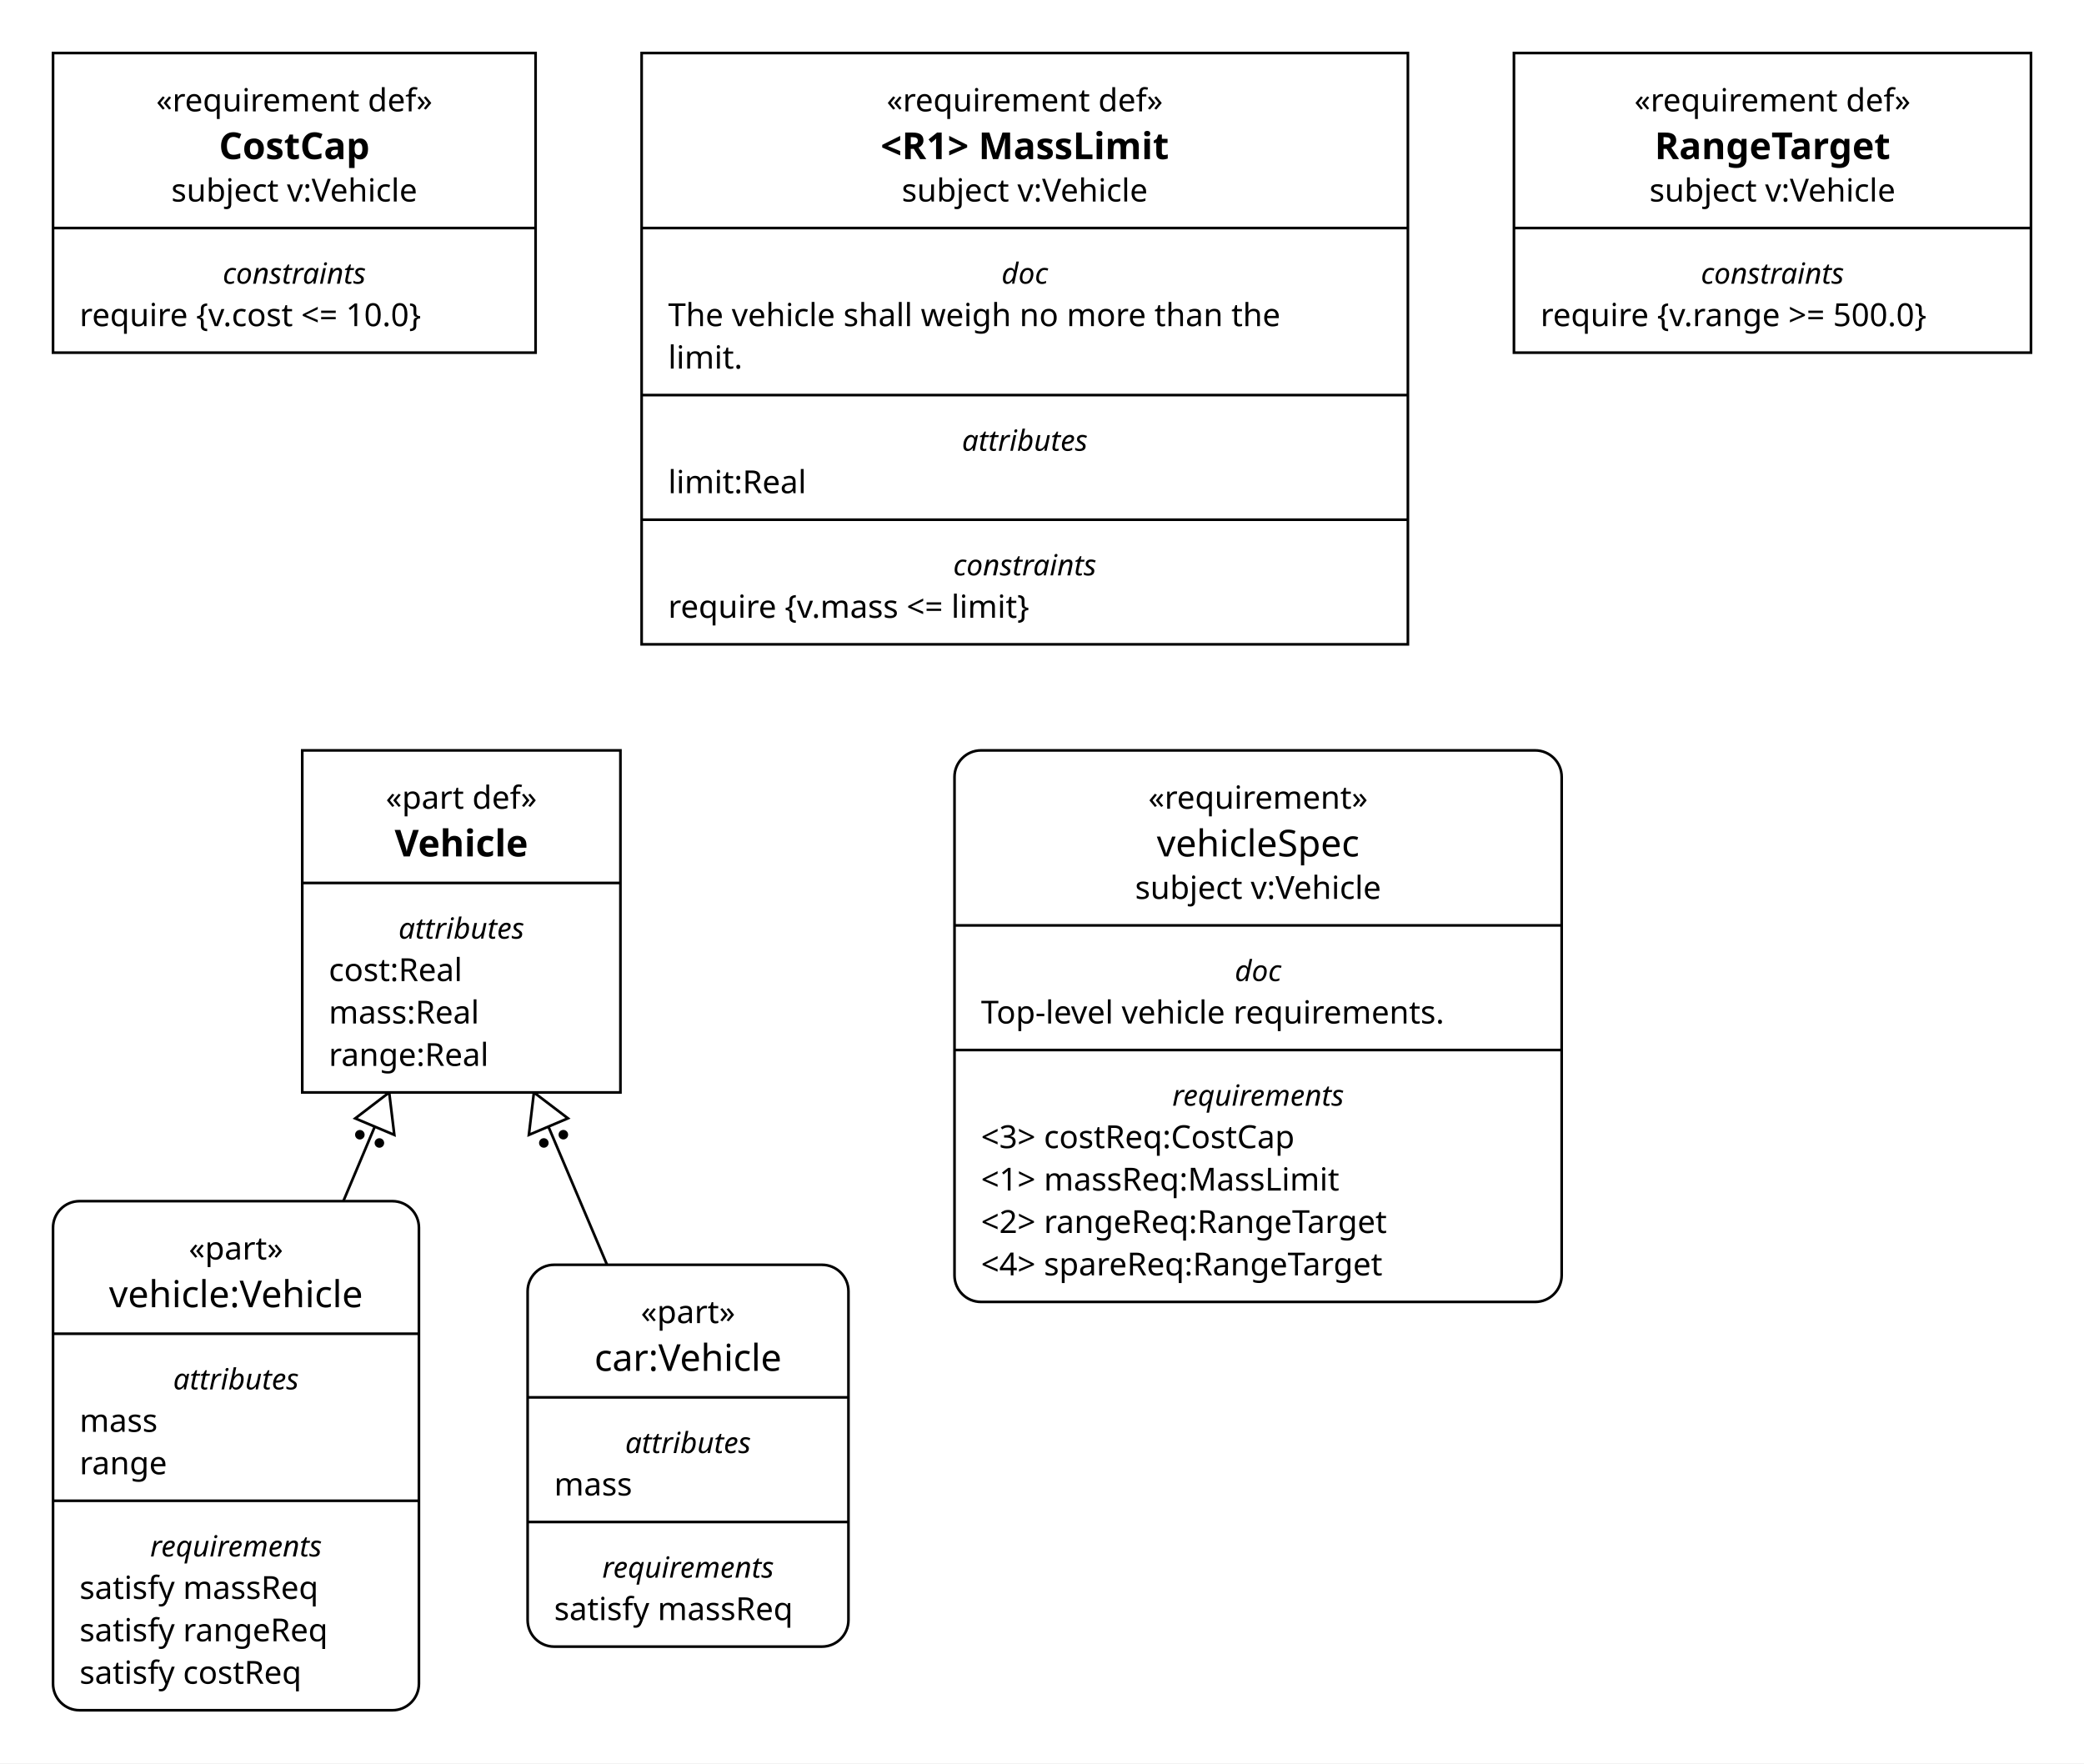
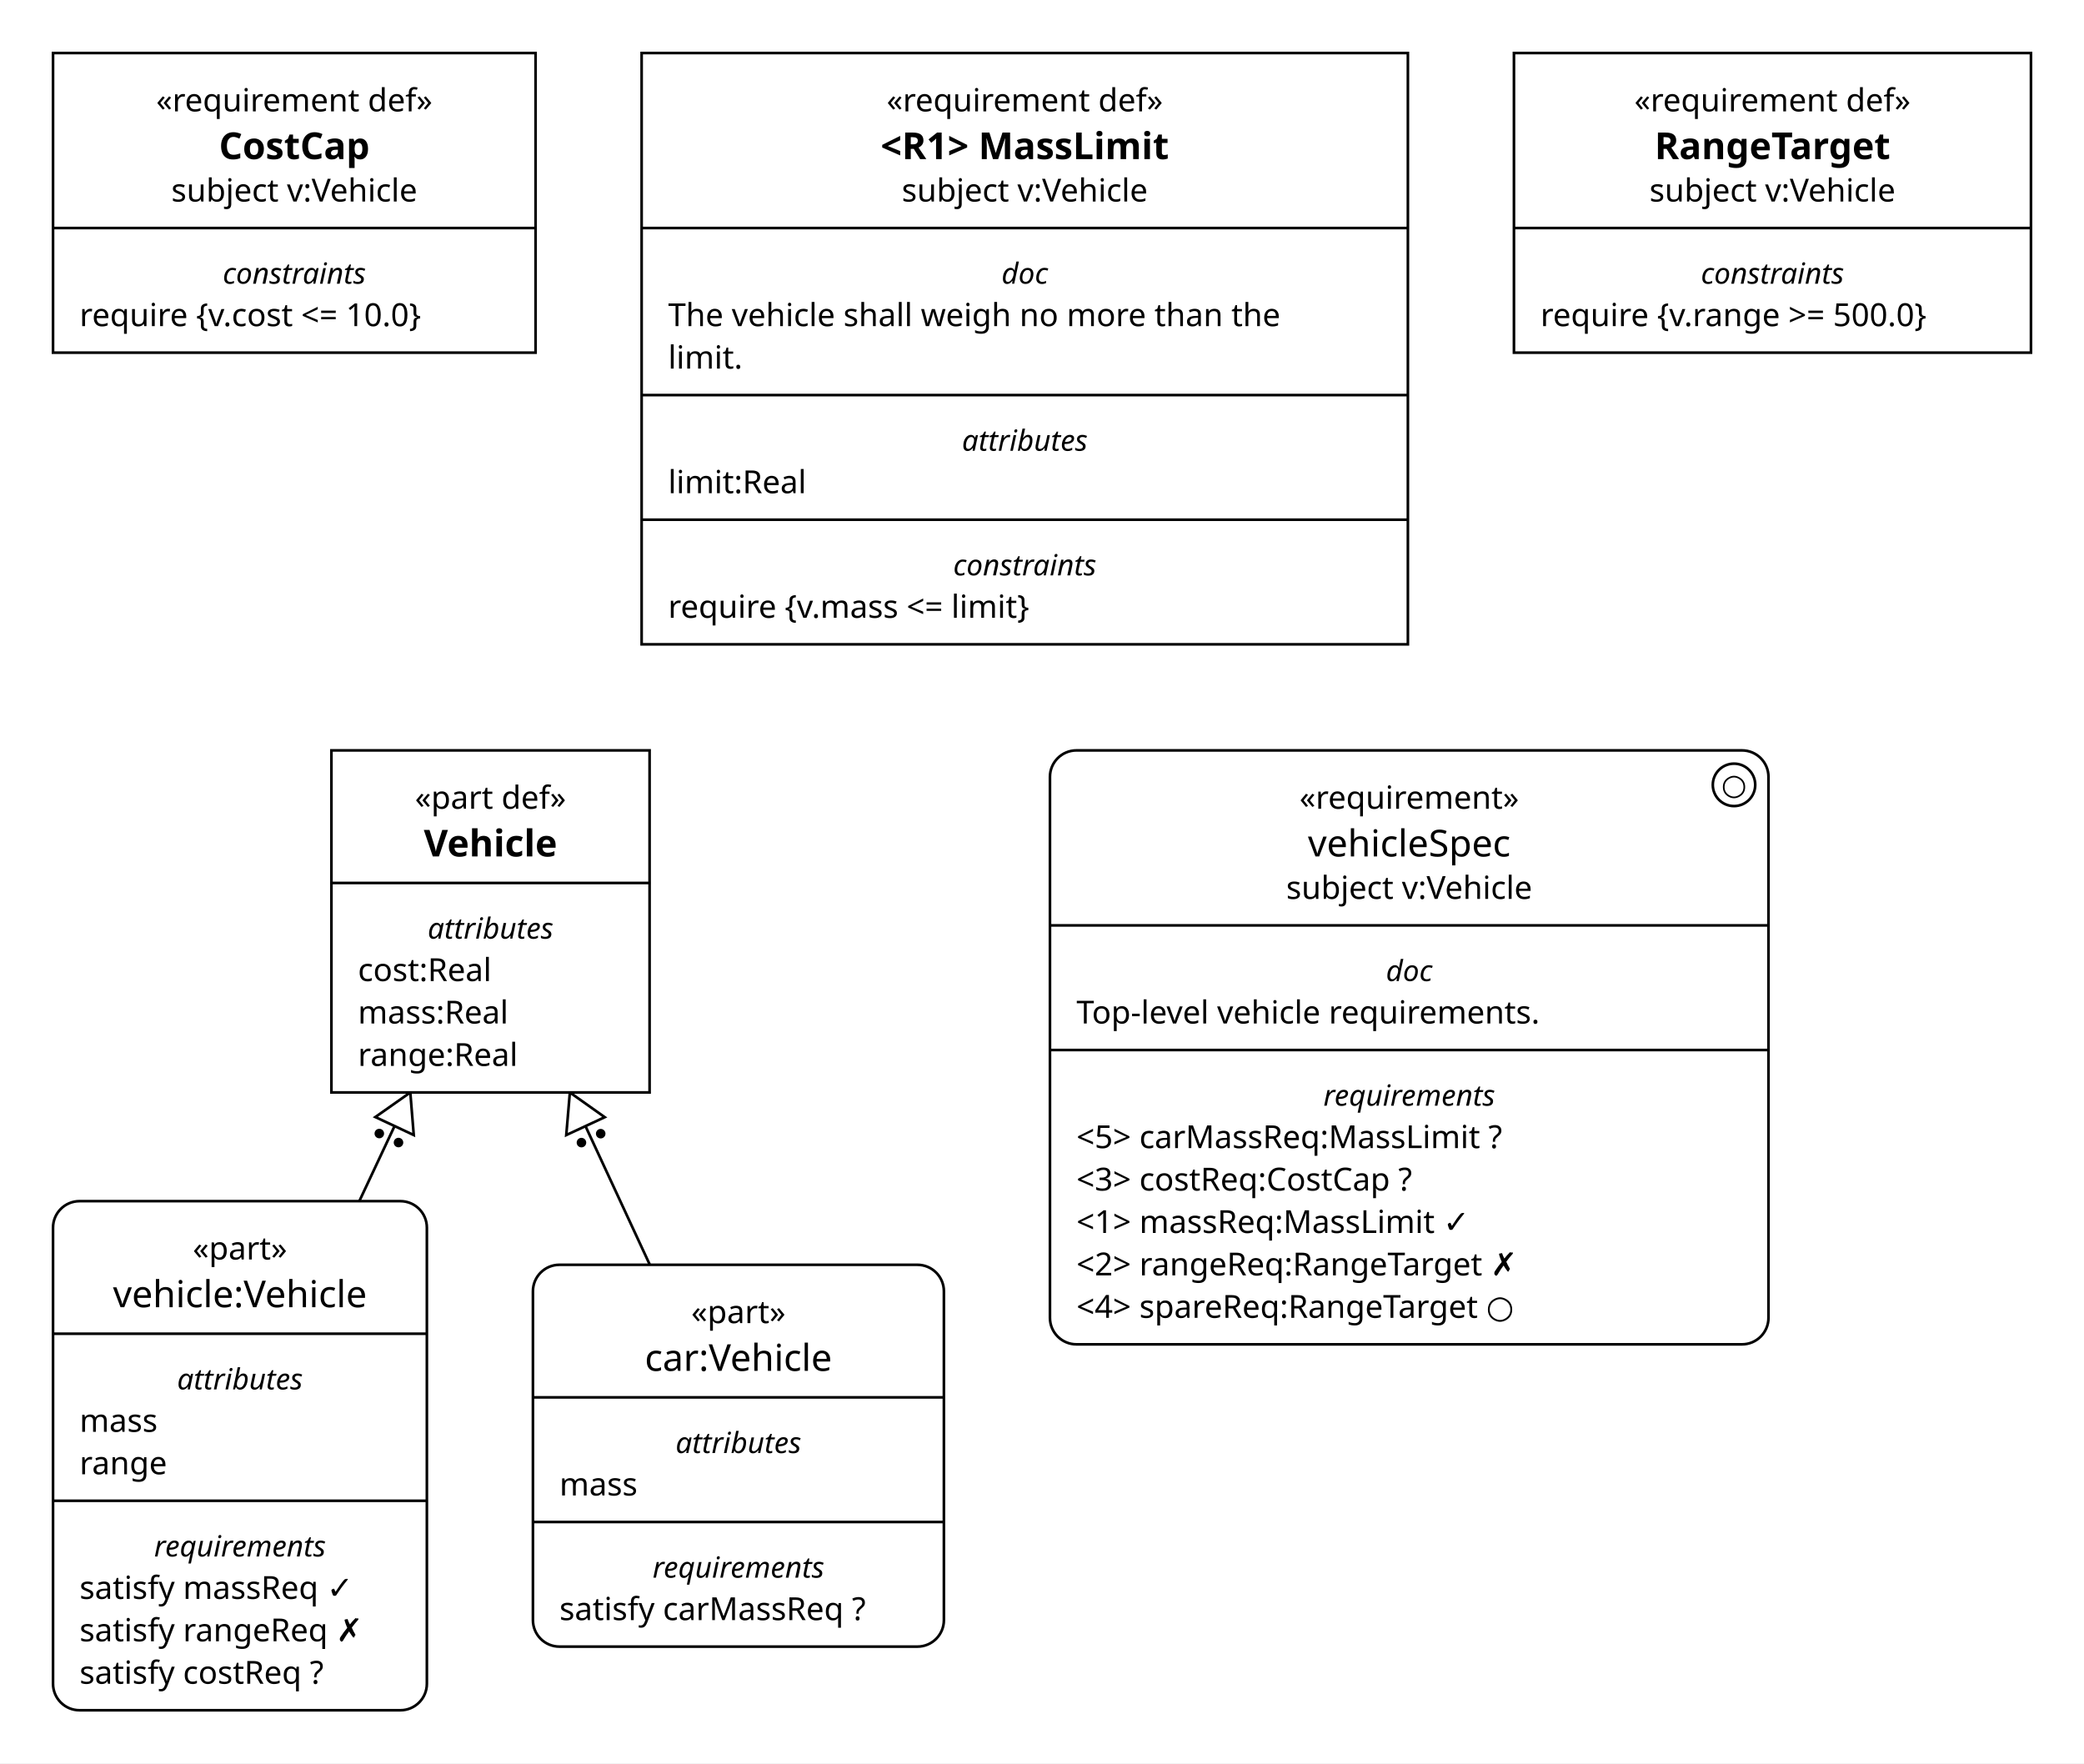
<svg xmlns="http://www.w3.org/2000/svg" width="786" height="665" viewBox="0 0 786 665" font-family="sans-serif">
  <rect x="0" y="0" width="786" height="665" fill="#ffffff" />
-   <polyline points="228.95,477 206.84,424.89" fill="none" stroke="#000000" />
-   <polygon points="201.37,412 214.2,421.76 199.47,428.01" fill="#ffffff" stroke="#000000" />
-   <circle cx="212.47" cy="427.93" r="1.8" fill="#000000" />
-   <circle cx="205.11" cy="431.05" r="1.8" fill="#000000" />
-   <polyline points="129.5,453 141.35,424.9" fill="none" stroke="#000000" />
-   <polygon points="146.79,412 148.72,428.01 133.98,421.79" fill="#ffffff" stroke="#000000" />
-   <circle cx="143.09" cy="431.06" r="1.8" fill="#000000" />
-   <circle cx="135.72" cy="427.95" r="1.8" fill="#000000" />
+   <polyline points="245.09,477 220.82,424.7" fill="none" stroke="#000000" />
+   <polygon points="214.93,412 228.08,421.33 213.57,428.07" fill="#ffffff" stroke="#000000" />
+   <circle cx="226.56" cy="427.55" r="1.8" fill="#000000" />
+   <circle cx="219.3" cy="430.92" r="1.8" fill="#000000" />
+   <polyline points="135.52,453 148.81,424.68" fill="none" stroke="#000000" />
+   <polygon points="154.75,412 156.05,428.07 141.56,421.28" fill="#ffffff" stroke="#000000" />
+   <circle cx="150.3" cy="430.9" r="1.8" fill="#000000" />
+   <circle cx="143.06" cy="427.5" r="1.8" fill="#000000" />
  <rect x="20" y="20" width="182" height="113" fill="#ffffff" stroke="#000000" />
  <text x="111" y="42" text-anchor="middle" font-size="12">«requirement def»</text>
  <text x="111" y="60" text-anchor="middle" font-size="14" font-weight="bold">CostCap</text>
  <text x="111" y="76" text-anchor="middle" font-size="12">subject v:Vehicle</text>
  <polyline points="20,86 202,86" fill="none" stroke="#000000" />
  <text x="111" y="107" text-anchor="middle" font-size="11" font-style="italic">constraints</text>
  <text x="30" y="123" text-anchor="start" font-size="12">require {v.cost &lt;= 10.0}</text>
  <rect x="242" y="20" width="289" height="223" fill="#ffffff" stroke="#000000" />
  <text x="386.5" y="42" text-anchor="middle" font-size="12">«requirement def»</text>
  <text x="386.5" y="60" text-anchor="middle" font-size="14" font-weight="bold">&lt;R1&gt; MassLimit</text>
  <text x="386.5" y="76" text-anchor="middle" font-size="12">subject v:Vehicle</text>
  <polyline points="242,86 531,86" fill="none" stroke="#000000" />
  <text x="386.5" y="107" text-anchor="middle" font-size="11" font-style="italic">doc</text>
  <text x="252" y="123" text-anchor="start" font-size="12">The vehicle shall weigh no more than the</text>
  <text x="252" y="139" text-anchor="start" font-size="12">limit.</text>
  <polyline points="242,149 531,149" fill="none" stroke="#000000" />
  <text x="386.5" y="170" text-anchor="middle" font-size="11" font-style="italic">attributes</text>
  <text x="252" y="186" text-anchor="start" font-size="12">limit:Real</text>
  <polyline points="242,196 531,196" fill="none" stroke="#000000" />
  <text x="386.5" y="217" text-anchor="middle" font-size="11" font-style="italic">constraints</text>
  <text x="252" y="233" text-anchor="start" font-size="12">require {v.mass &lt;= limit}</text>
  <rect x="571" y="20" width="195" height="113" fill="#ffffff" stroke="#000000" />
  <text x="668.5" y="42" text-anchor="middle" font-size="12">«requirement def»</text>
  <text x="668.5" y="60" text-anchor="middle" font-size="14" font-weight="bold">RangeTarget</text>
  <text x="668.5" y="76" text-anchor="middle" font-size="12">subject v:Vehicle</text>
  <polyline points="571,86 766,86" fill="none" stroke="#000000" />
  <text x="668.5" y="107" text-anchor="middle" font-size="11" font-style="italic">constraints</text>
  <text x="581" y="123" text-anchor="start" font-size="12">require {v.range &gt;= 500.0}</text>
-   <rect x="114" y="283" width="120" height="129" fill="#ffffff" stroke="#000000" />
-   <text x="174" y="305" text-anchor="middle" font-size="12">«part def»</text>
-   <text x="174" y="323" text-anchor="middle" font-size="14" font-weight="bold">Vehicle</text>
-   <polyline points="114,333 234,333" fill="none" stroke="#000000" />
-   <text x="174" y="354" text-anchor="middle" font-size="11" font-style="italic">attributes</text>
-   <text x="124" y="370" text-anchor="start" font-size="12">cost:Real</text>
-   <text x="124" y="386" text-anchor="start" font-size="12">mass:Real</text>
-   <text x="124" y="402" text-anchor="start" font-size="12">range:Real</text>
-   <rect x="199" y="477" width="121" height="144" rx="10" fill="#ffffff" stroke="#000000" />
-   <text x="259.5" y="499" text-anchor="middle" font-size="12">«part»</text>
-   <text x="259.5" y="517" text-anchor="middle" font-size="14">car:Vehicle</text>
-   <polyline points="199,527 320,527" fill="none" stroke="#000000" />
-   <text x="259.5" y="548" text-anchor="middle" font-size="11" font-style="italic">attributes</text>
-   <text x="209" y="564" text-anchor="start" font-size="12">mass</text>
-   <polyline points="199,574 320,574" fill="none" stroke="#000000" />
-   <text x="259.5" y="595" text-anchor="middle" font-size="11" font-style="italic">requirements</text>
-   <text x="209" y="611" text-anchor="start" font-size="12">satisfy massReq</text>
-   <rect x="20" y="453" width="138" height="192" rx="10" fill="#ffffff" stroke="#000000" />
-   <text x="89" y="475" text-anchor="middle" font-size="12">«part»</text>
-   <text x="89" y="493" text-anchor="middle" font-size="14">vehicle:Vehicle</text>
-   <polyline points="20,503 158,503" fill="none" stroke="#000000" />
-   <text x="89" y="524" text-anchor="middle" font-size="11" font-style="italic">attributes</text>
+   <rect x="125" y="283" width="120" height="129" fill="#ffffff" stroke="#000000" />
+   <text x="185" y="305" text-anchor="middle" font-size="12">«part def»</text>
+   <text x="185" y="323" text-anchor="middle" font-size="14" font-weight="bold">Vehicle</text>
+   <polyline points="125,333 245,333" fill="none" stroke="#000000" />
+   <text x="185" y="354" text-anchor="middle" font-size="11" font-style="italic">attributes</text>
+   <text x="135" y="370" text-anchor="start" font-size="12">cost:Real</text>
+   <text x="135" y="386" text-anchor="start" font-size="12">mass:Real</text>
+   <text x="135" y="402" text-anchor="start" font-size="12">range:Real</text>
+   <rect x="201" y="477" width="155" height="144" rx="10" fill="#ffffff" stroke="#000000" />
+   <text x="278.5" y="499" text-anchor="middle" font-size="12">«part»</text>
+   <text x="278.5" y="517" text-anchor="middle" font-size="14">car:Vehicle</text>
+   <polyline points="201,527 356,527" fill="none" stroke="#000000" />
+   <text x="278.5" y="548" text-anchor="middle" font-size="11" font-style="italic">attributes</text>
+   <text x="211" y="564" text-anchor="start" font-size="12">mass</text>
+   <polyline points="201,574 356,574" fill="none" stroke="#000000" />
+   <text x="278.5" y="595" text-anchor="middle" font-size="11" font-style="italic">requirements</text>
+   <text x="211" y="611" text-anchor="start" font-size="12">satisfy carMassReq ?</text>
+   <rect x="20" y="453" width="141" height="192" rx="10" fill="#ffffff" stroke="#000000" />
+   <text x="90.5" y="475" text-anchor="middle" font-size="12">«part»</text>
+   <text x="90.5" y="493" text-anchor="middle" font-size="14">vehicle:Vehicle</text>
+   <polyline points="20,503 161,503" fill="none" stroke="#000000" />
+   <text x="90.5" y="524" text-anchor="middle" font-size="11" font-style="italic">attributes</text>
  <text x="30" y="540" text-anchor="start" font-size="12">mass</text>
  <text x="30" y="556" text-anchor="start" font-size="12">range</text>
-   <polyline points="20,566 158,566" fill="none" stroke="#000000" />
-   <text x="89" y="587" text-anchor="middle" font-size="11" font-style="italic">requirements</text>
-   <text x="30" y="603" text-anchor="start" font-size="12">satisfy massReq</text>
-   <text x="30" y="619" text-anchor="start" font-size="12">satisfy rangeReq</text>
-   <text x="30" y="635" text-anchor="start" font-size="12">satisfy costReq</text>
-   <rect x="360" y="283" width="229" height="208" rx="10" fill="#ffffff" stroke="#000000" />
-   <text x="474.5" y="305" text-anchor="middle" font-size="12">«requirement»</text>
-   <text x="474.5" y="323" text-anchor="middle" font-size="14">vehicleSpec</text>
-   <text x="474.5" y="339" text-anchor="middle" font-size="12">subject v:Vehicle</text>
-   <polyline points="360,349 589,349" fill="none" stroke="#000000" />
-   <text x="474.5" y="370" text-anchor="middle" font-size="11" font-style="italic">doc</text>
-   <text x="370" y="386" text-anchor="start" font-size="12">Top-level vehicle requirements.</text>
-   <polyline points="360,396 589,396" fill="none" stroke="#000000" />
-   <text x="474.5" y="417" text-anchor="middle" font-size="11" font-style="italic">requirements</text>
-   <text x="370" y="433" text-anchor="start" font-size="12">&lt;3&gt; costReq:CostCap</text>
-   <text x="370" y="449" text-anchor="start" font-size="12">&lt;1&gt; massReq:MassLimit</text>
-   <text x="370" y="465" text-anchor="start" font-size="12">&lt;2&gt; rangeReq:RangeTarget</text>
-   <text x="370" y="481" text-anchor="start" font-size="12">&lt;4&gt; spareReq:RangeTarget</text>
+   <polyline points="20,566 161,566" fill="none" stroke="#000000" />
+   <text x="90.5" y="587" text-anchor="middle" font-size="11" font-style="italic">requirements</text>
+   <text x="30" y="603" text-anchor="start" font-size="12">satisfy massReq ✓</text>
+   <text x="30" y="619" text-anchor="start" font-size="12">satisfy rangeReq ✗</text>
+   <text x="30" y="635" text-anchor="start" font-size="12">satisfy costReq ?</text>
+   <rect x="396" y="283" width="271" height="224" rx="10" fill="#ffffff" stroke="#000000" />
+   <text x="531.5" y="305" text-anchor="middle" font-size="12">«requirement»</text>
+   <text x="531.5" y="323" text-anchor="middle" font-size="14">vehicleSpec</text>
+   <text x="531.5" y="339" text-anchor="middle" font-size="12">subject v:Vehicle</text>
+   <rect x="646" y="288" width="16" height="16" rx="8" fill="none" stroke="#000000" />
+   <text x="654" y="299.67" text-anchor="middle" font-size="11">○</text>
+   <polyline points="396,349 667,349" fill="none" stroke="#000000" />
+   <text x="531.5" y="370" text-anchor="middle" font-size="11" font-style="italic">doc</text>
+   <text x="406" y="386" text-anchor="start" font-size="12">Top-level vehicle requirements.</text>
+   <polyline points="396,396 667,396" fill="none" stroke="#000000" />
+   <text x="531.5" y="417" text-anchor="middle" font-size="11" font-style="italic">requirements</text>
+   <text x="406" y="433" text-anchor="start" font-size="12">&lt;5&gt; carMassReq:MassLimit ?</text>
+   <text x="406" y="449" text-anchor="start" font-size="12">&lt;3&gt; costReq:CostCap ?</text>
+   <text x="406" y="465" text-anchor="start" font-size="12">&lt;1&gt; massReq:MassLimit ✓</text>
+   <text x="406" y="481" text-anchor="start" font-size="12">&lt;2&gt; rangeReq:RangeTarget ✗</text>
+   <text x="406" y="497" text-anchor="start" font-size="12">&lt;4&gt; spareReq:RangeTarget ○</text>
</svg>
